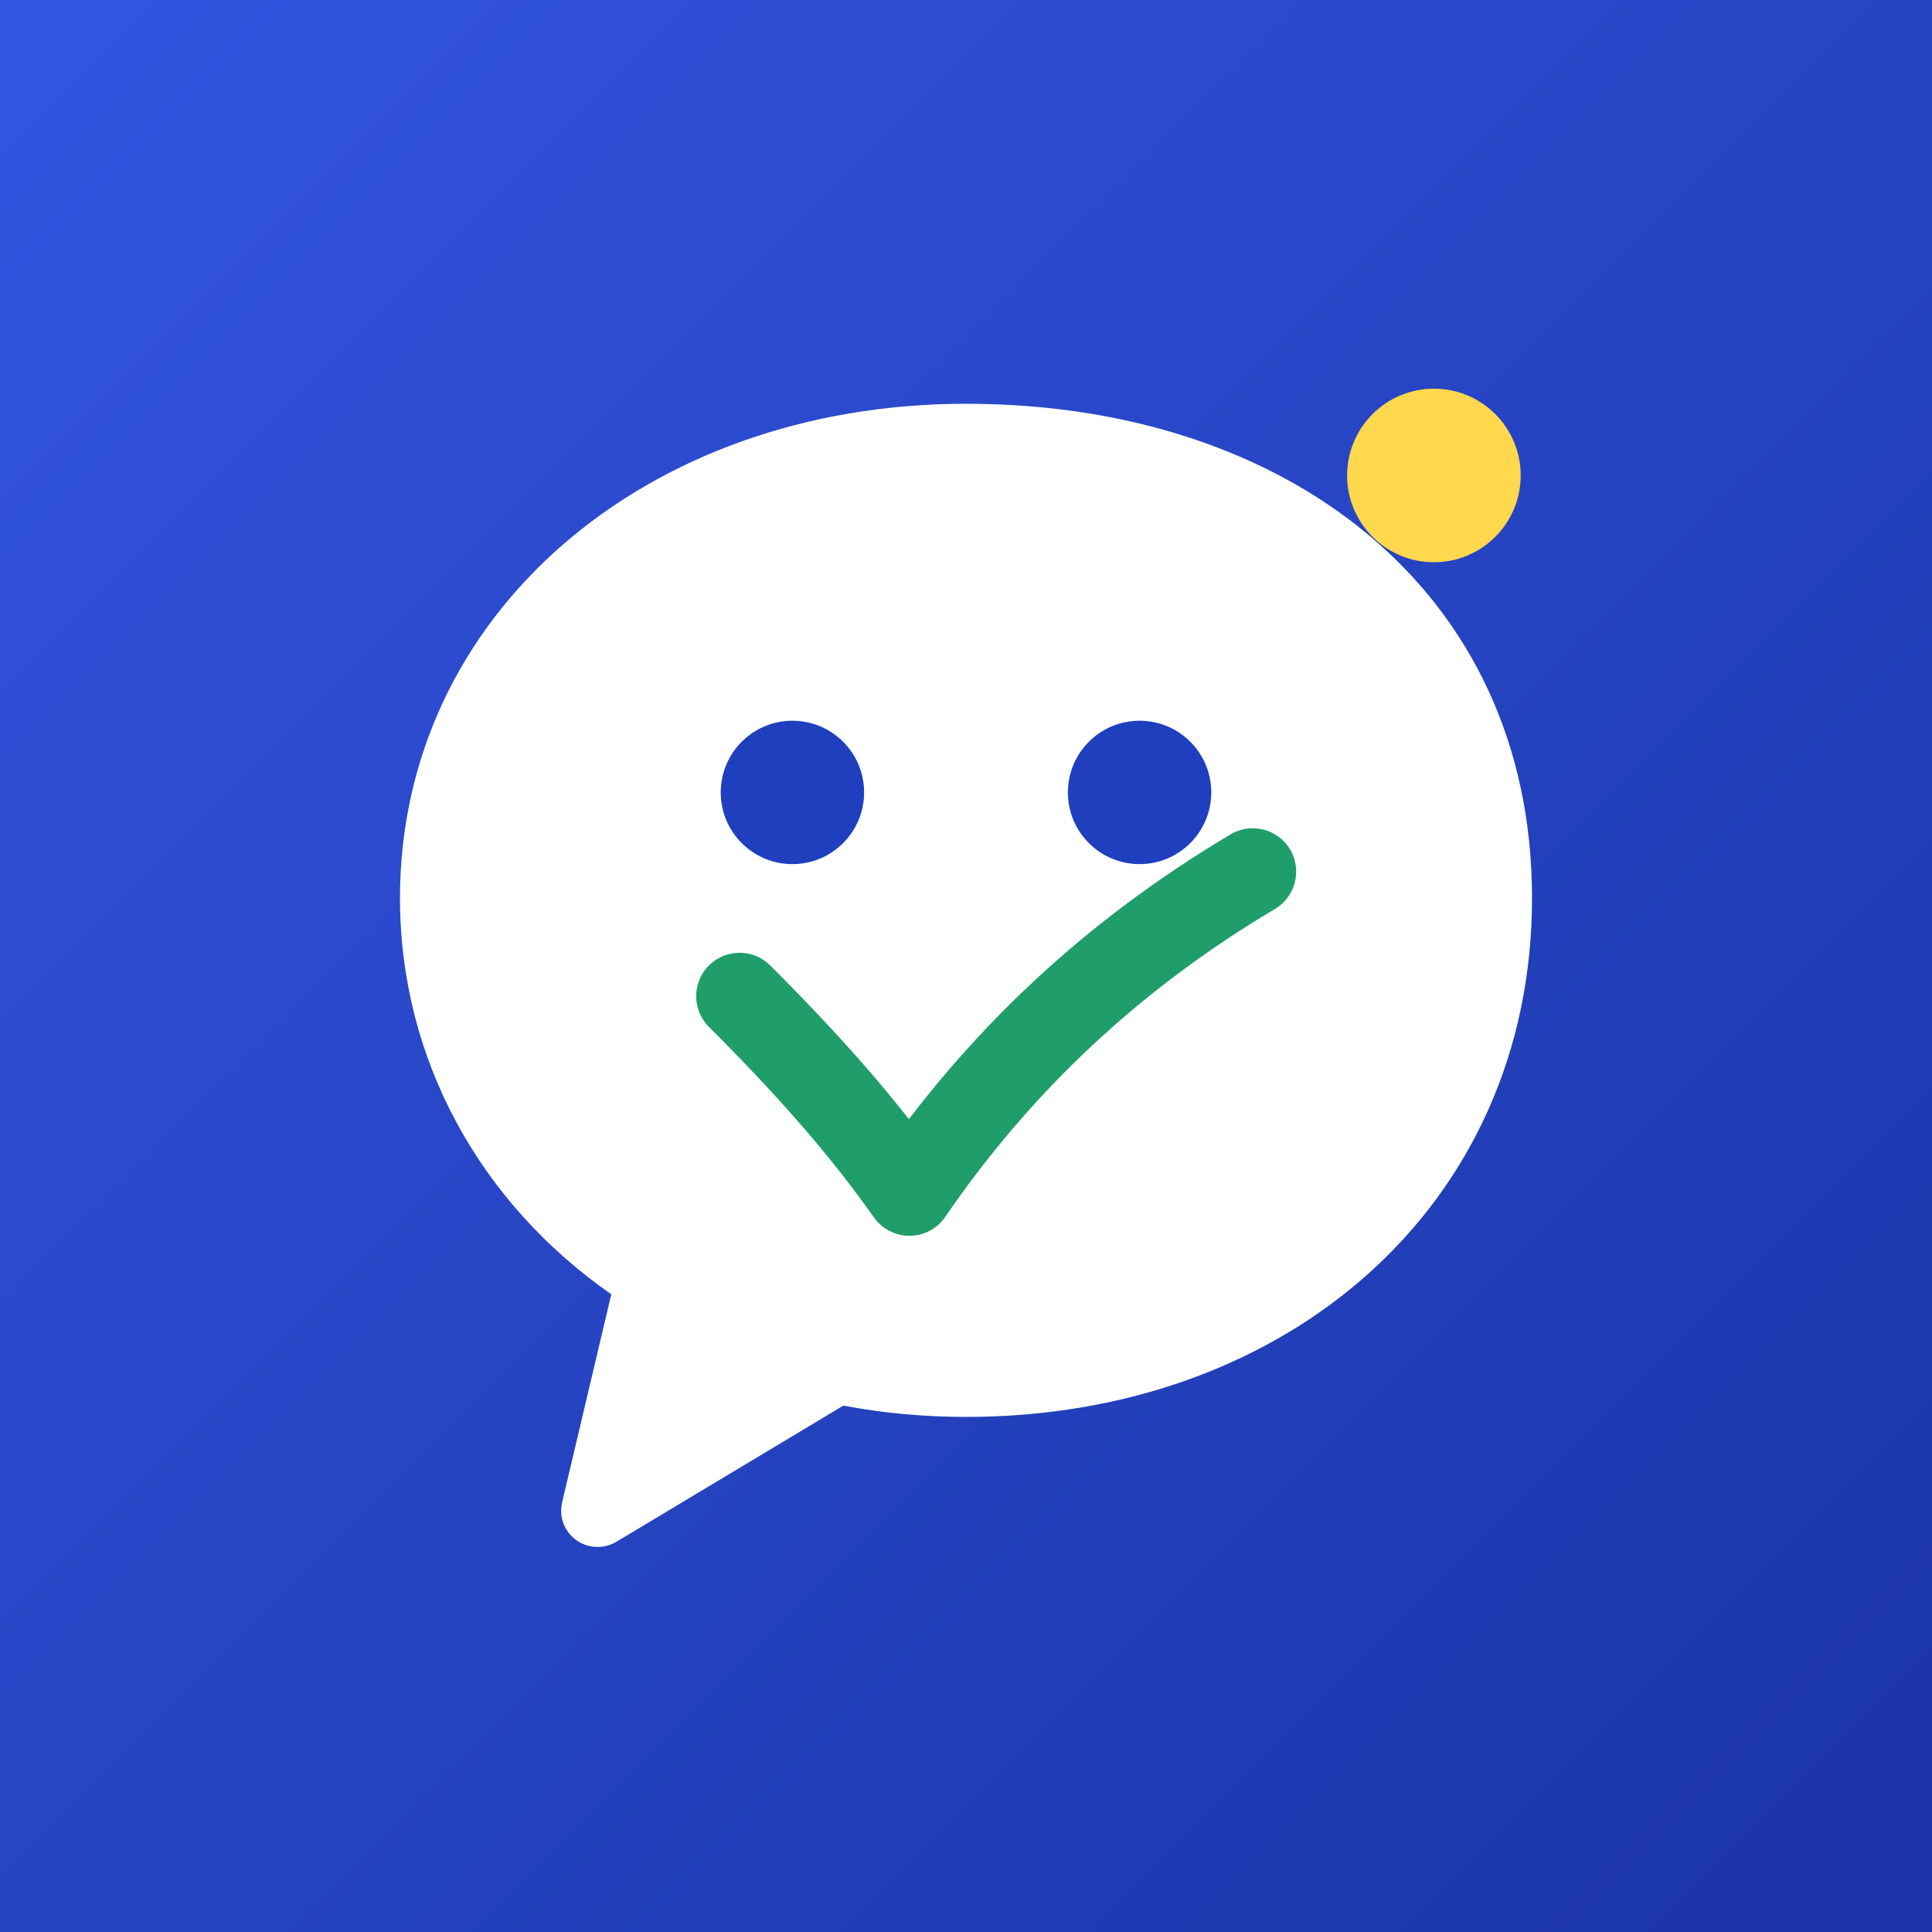
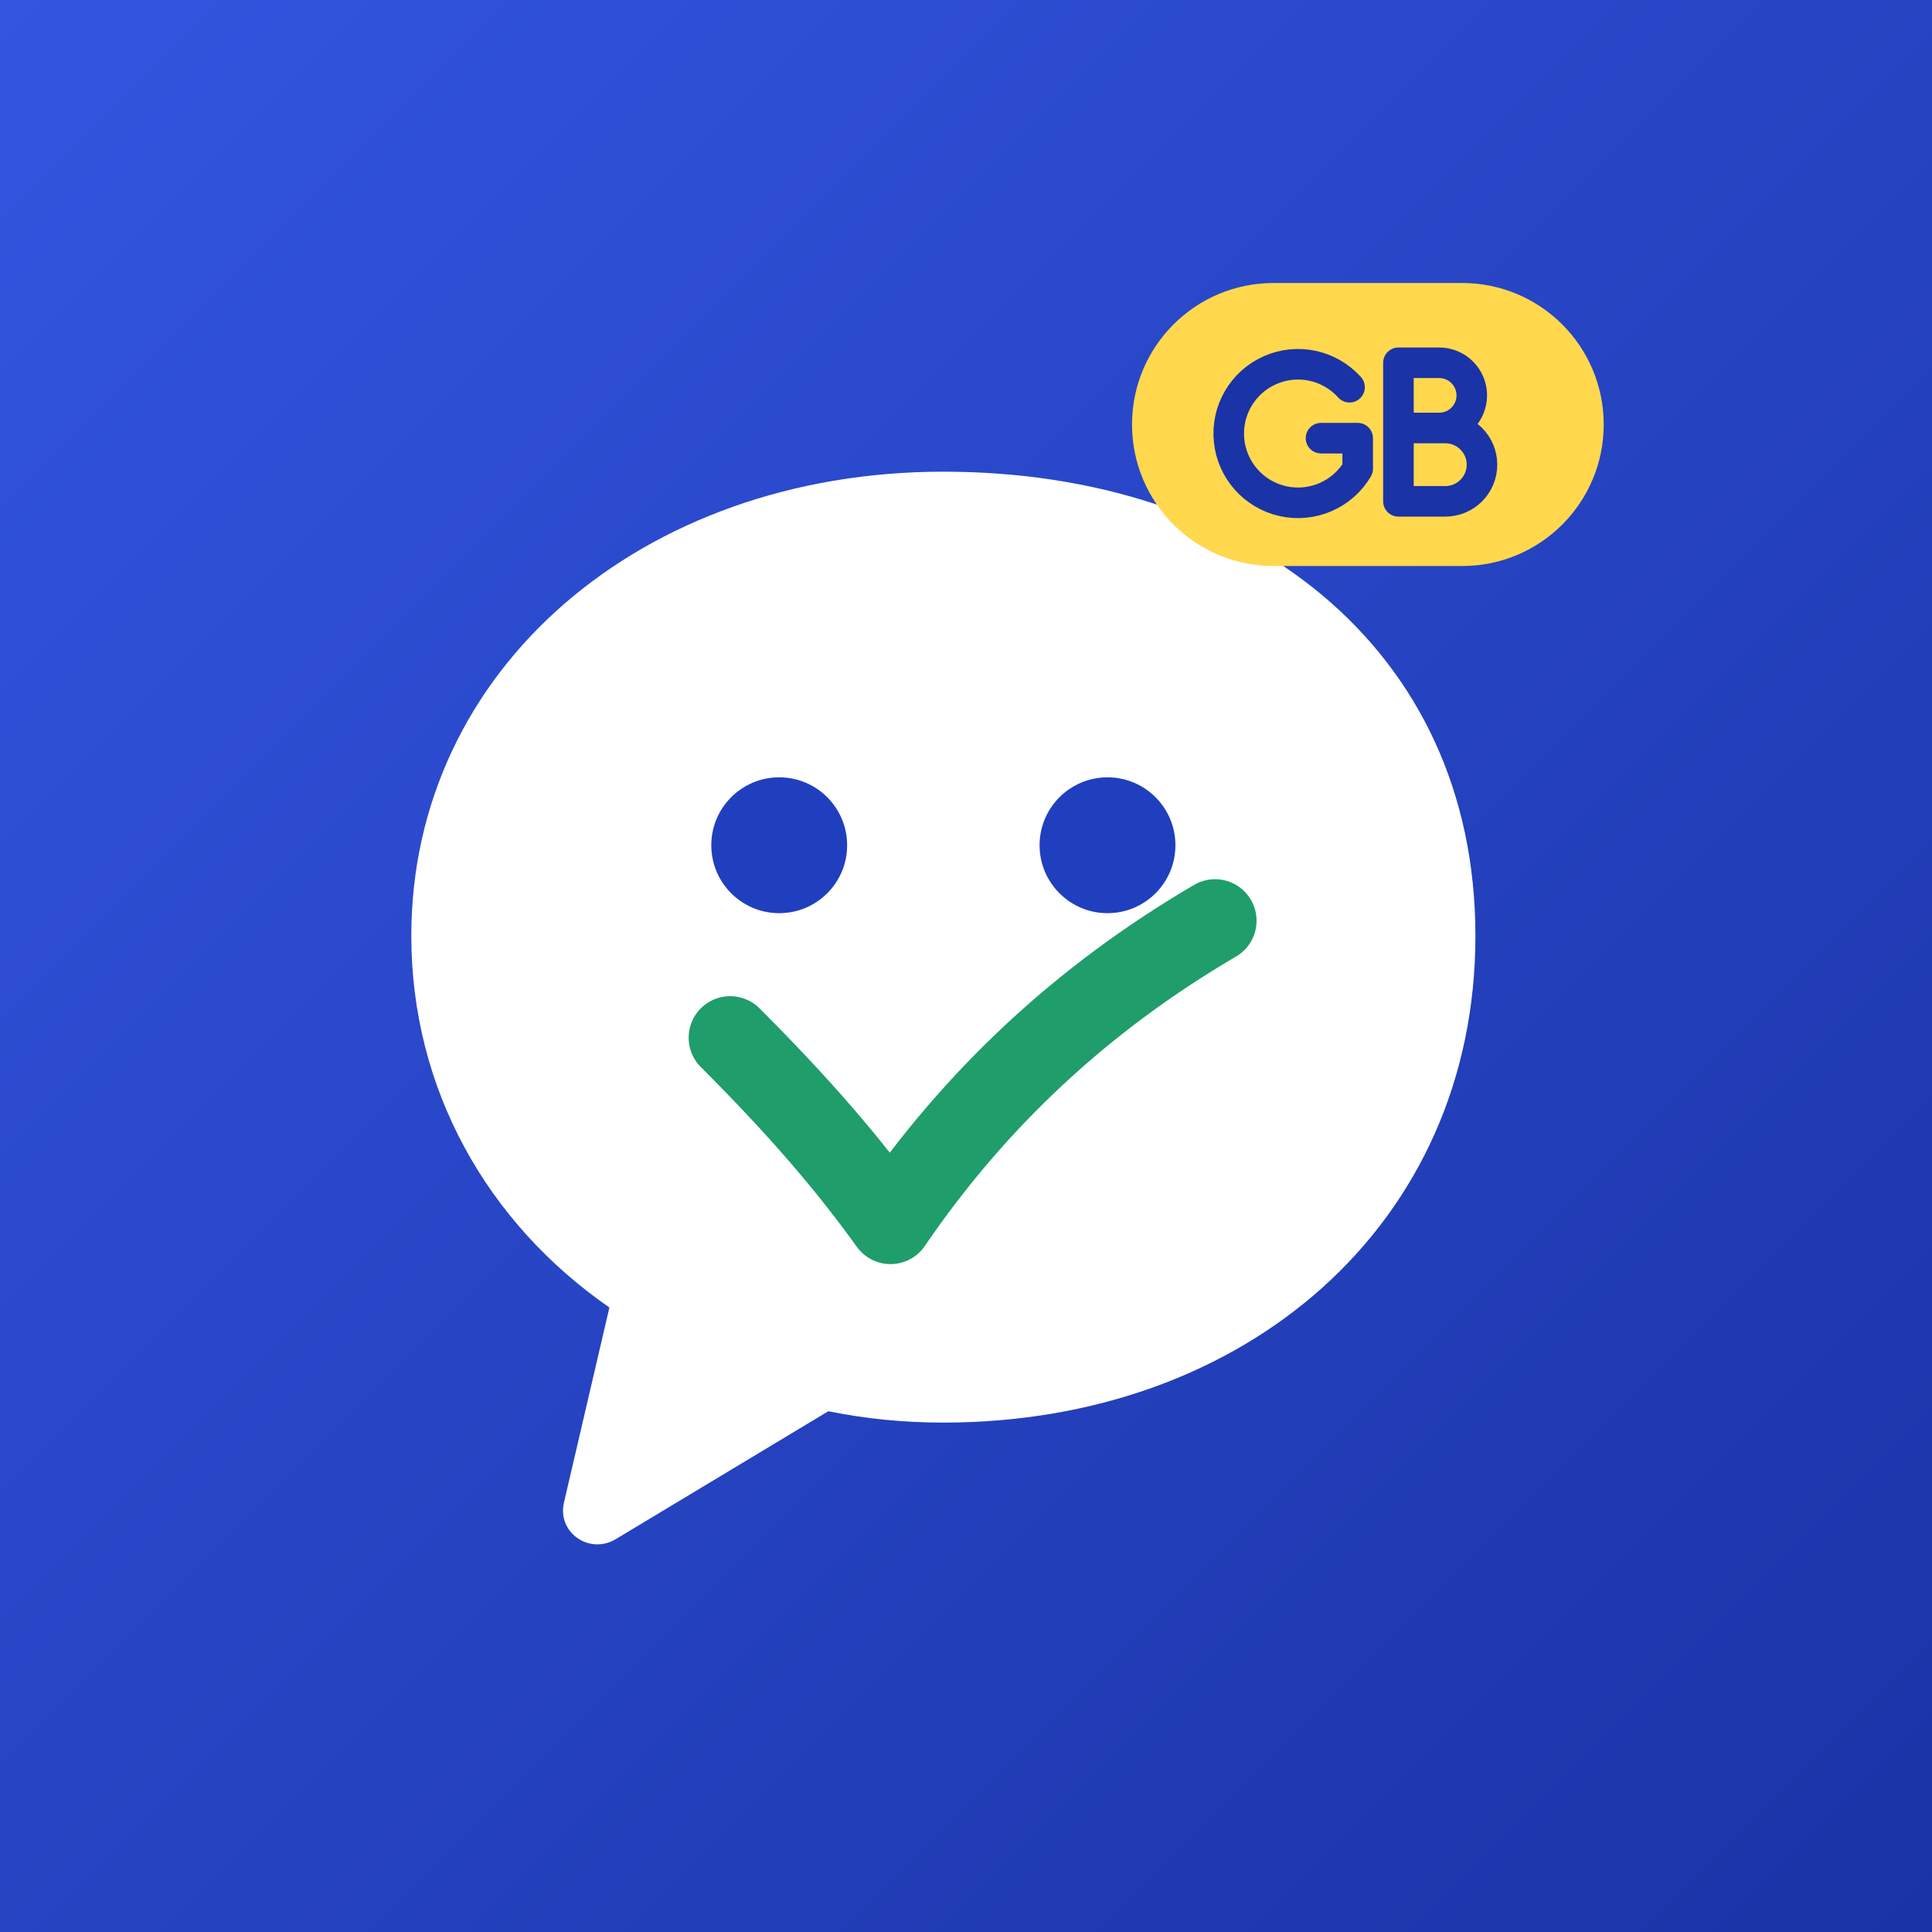
<svg xmlns="http://www.w3.org/2000/svg" width="1024" height="1024" viewBox="0 0 1024 1024">
  <defs>
    <linearGradient id="bg" x1="0" y1="0" x2="1" y2="1">
      <stop offset="0" stop-color="#3355E0" />
      <stop offset="1" stop-color="#1A33A6" />
    </linearGradient>
  </defs>
  <rect width="1024" height="1024" fill="url(#bg)" />
  <g>
-     <path d="M512 214c-170 0-300 112-300 262 0 86 43 162 112 210l-26 110c-4 17 14 30 29 21l120-72c21 4 43 6 65 6 170 0 300-112 300-275S682 214 512 214z" fill="#ffffff" />
-     <circle cx="420" cy="420" r="38" fill="#1F3FBF" />
-     <circle cx="604" cy="420" r="38" fill="#1F3FBF" />
-     <path d="M392 528 C 430 566, 458 598, 482 632 C 530 562, 590 506, 664 462" fill="none" stroke="#1F9D6B" stroke-width="46" stroke-linecap="round" stroke-linejoin="round" />
-     <circle cx="760" cy="252" r="46" fill="#FFD84D" />
+     <path d="M500 250c-160 0-282 105-282 246 0 81 40 152 105 197l-24 103c-4 16 13 28 27 20l113-68c20 4 40 6 61 6 160 0 282-105 282-258S660 250 500 250z" fill="#ffffff" />
+     <circle cx="413" cy="448" r="36" fill="#1F3FBF" />
+     <circle cx="587" cy="448" r="36" fill="#1F3FBF" />
+     <path d="M387 550 C 423 586, 449 616, 472 648 C 517 582, 574 529, 644 488" fill="none" stroke="#1F9D6B" stroke-width="44" stroke-linecap="round" stroke-linejoin="round" />
+     <g transform="translate(600 150)">
+       <rect x="0" y="0" width="250" height="150" rx="75" fill="#FFD84D" stroke="#1A33A6" stroke-width="0" />
+       <g transform="translate(44 25) scale(1.08)">
+         <g fill="none" stroke="#1A33A6" stroke-width="15" stroke-linecap="round" stroke-linejoin="round">
+           <path d="M66 28 A34 34 0 1 0 70 68 L70 53 L52 53" />
+           <path d="M90 16 V84 M90 16 H110 A16 16 0 0 1 110 48 H90 M90 48 H113 A18 18 0 0 1 113 84 H90" />
+         </g>
+       </g>
+     </g>
  </g>
</svg>
